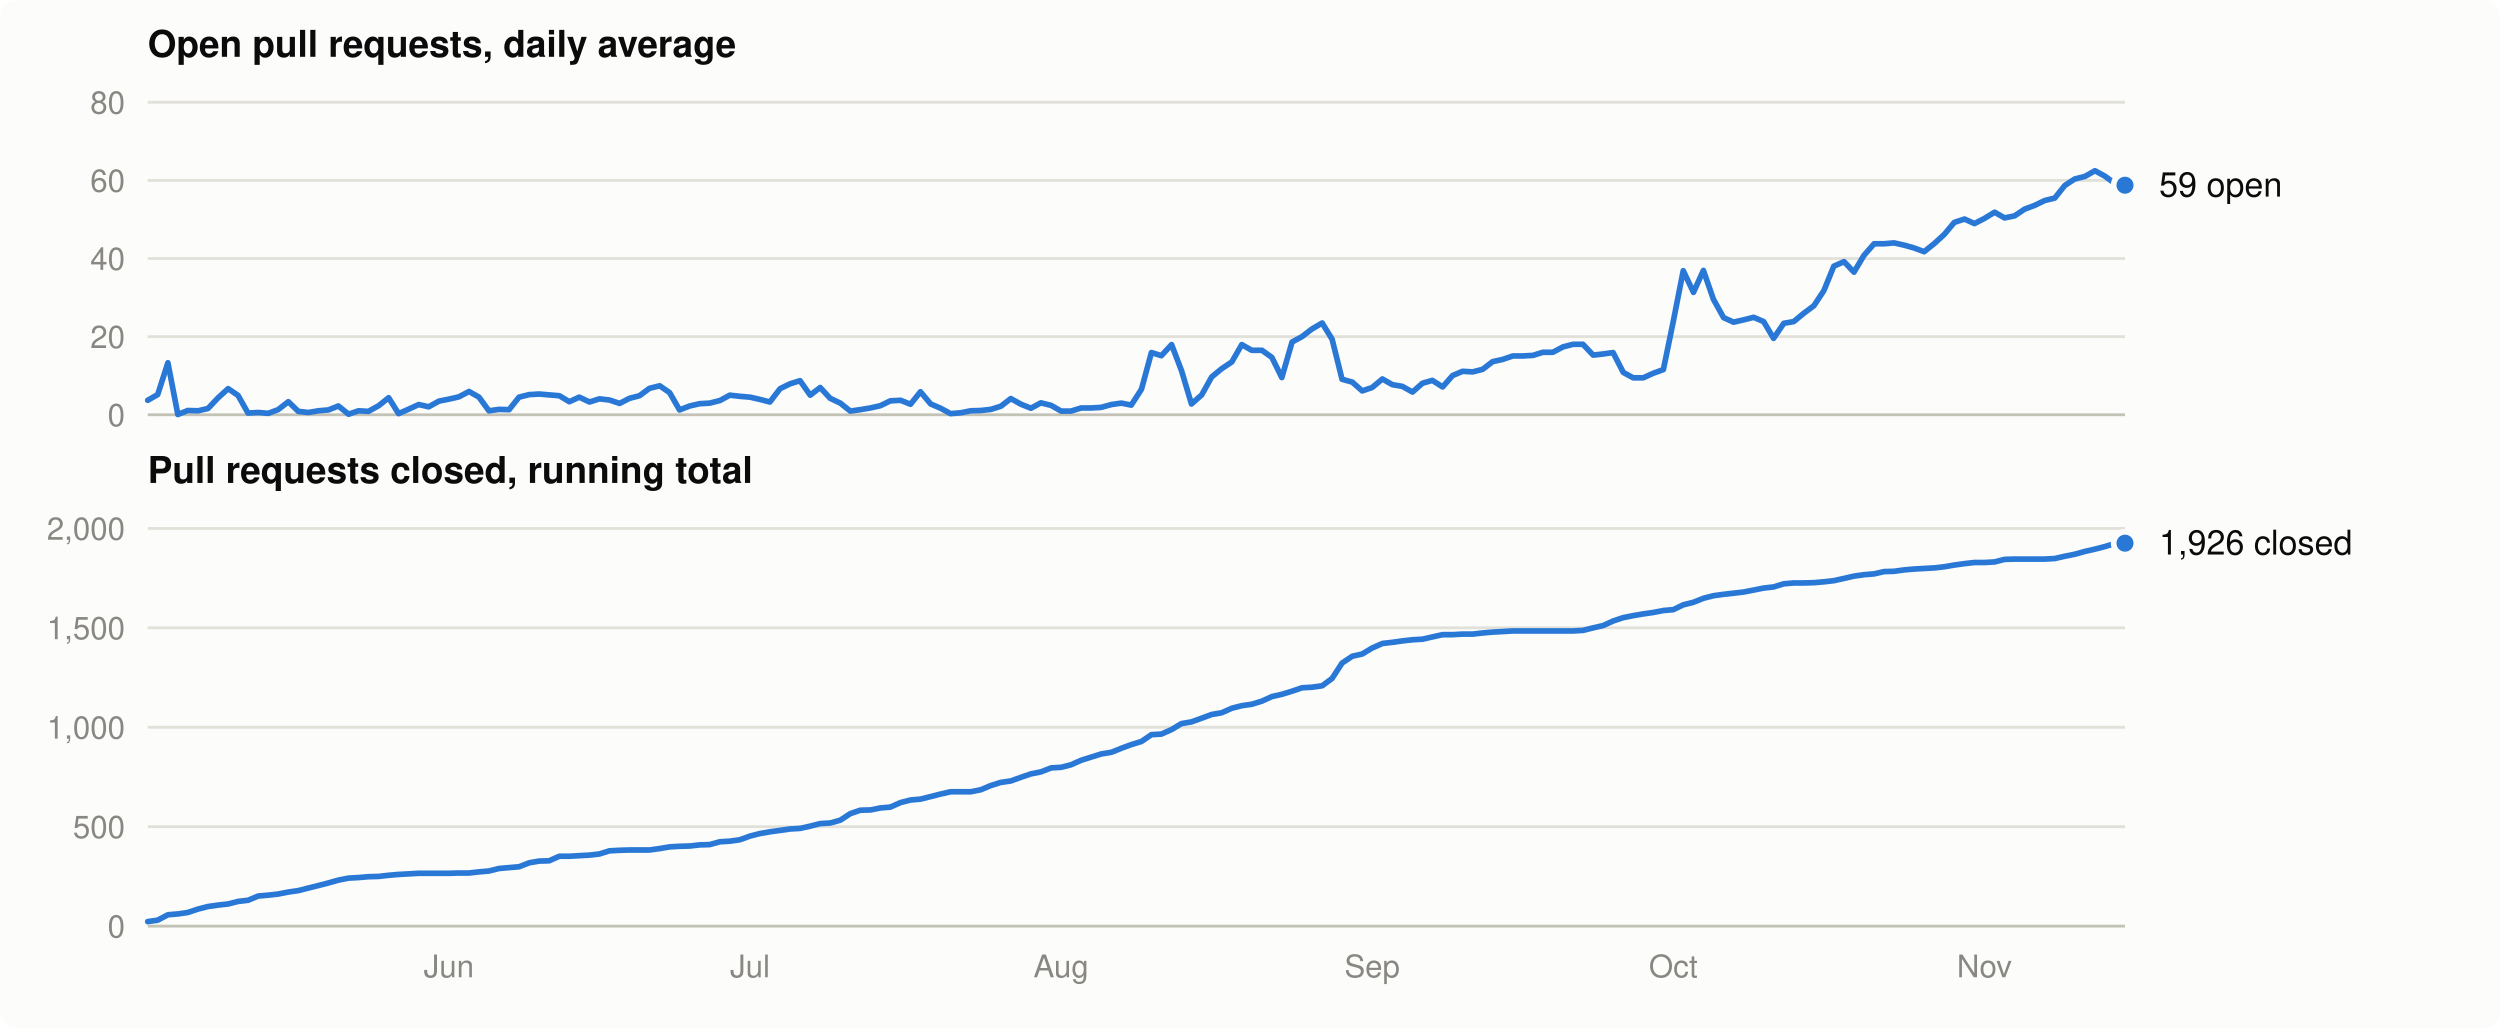
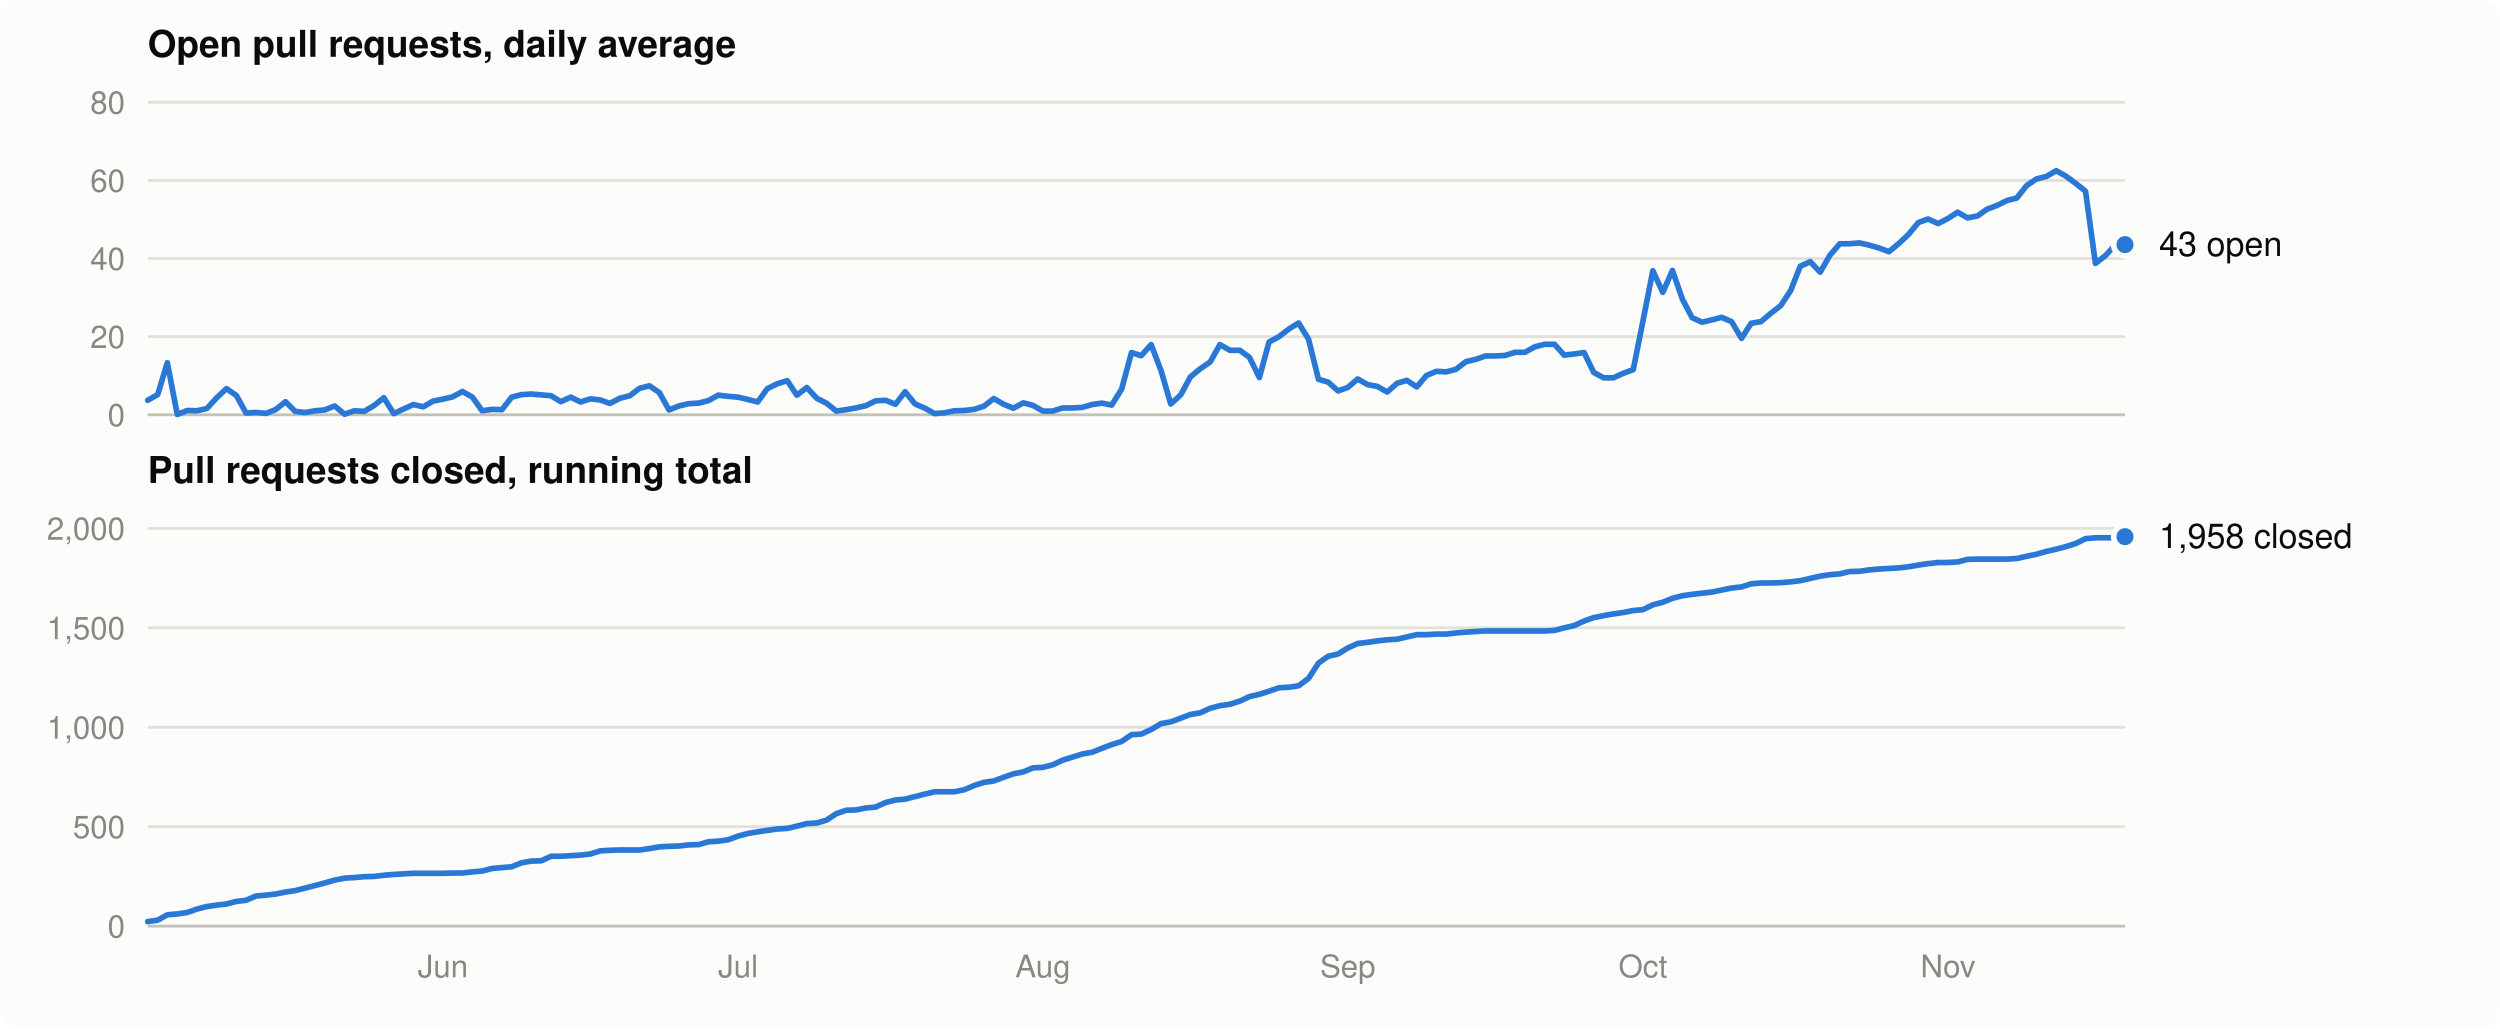
<svg xmlns="http://www.w3.org/2000/svg" width="880" height="362" viewBox="0 0 880 362" role="img" aria-labelledby="t d" font-family="-apple-system, BlinkMacSystemFont, 'Segoe UI', Helvetica, Arial, sans-serif">
  <rect width="100%" height="100%" rx="6" fill="#fcfcfb" />
  <text x="52.0" y="20.0" fill="#0b0b0b" font-size="13" font-weight="600" text-anchor="start">Open pull requests, daily average</text>
  <line x1="52" y1="146.0" x2="748" y2="146.0" stroke="#c3c2b7" stroke-width="1" />
  <text x="44.0" y="150.0" fill="#898781" font-size="11" font-weight="400" text-anchor="end">0</text>
  <line x1="52" y1="118.5" x2="748" y2="118.5" stroke="#e1e0d9" stroke-width="1" />
  <text x="44.0" y="122.5" fill="#898781" font-size="11" font-weight="400" text-anchor="end">20</text>
  <line x1="52" y1="91.0" x2="748" y2="91.0" stroke="#e1e0d9" stroke-width="1" />
  <text x="44.0" y="95.0" fill="#898781" font-size="11" font-weight="400" text-anchor="end">40</text>
  <line x1="52" y1="63.5" x2="748" y2="63.5" stroke="#e1e0d9" stroke-width="1" />
  <text x="44.0" y="67.5" fill="#898781" font-size="11" font-weight="400" text-anchor="end">60</text>
  <line x1="52" y1="36.0" x2="748" y2="36.0" stroke="#e1e0d9" stroke-width="1" />
  <text x="44.0" y="40.0" fill="#898781" font-size="11" font-weight="400" text-anchor="end">80</text>
-   <path d="M52.0,140.9 L55.5,138.9 L59.1,127.7 L62.6,145.9 L66.1,144.5 L69.7,144.6 L73.2,143.8 L76.7,140.1 L80.3,136.8 L83.8,139.2 L87.3,145.4 L90.9,145.2 L94.4,145.5 L97.9,144.2 L101.5,141.4 L105.0,144.8 L108.5,145.2 L112.1,144.6 L115.6,144.3 L119.1,142.9 L122.7,145.8 L126.2,144.6 L129.7,144.8 L133.3,142.8 L136.8,140.0 L140.3,145.6 L143.9,144.0 L147.4,142.4 L150.9,143.2 L154.5,141.2 L158.0,140.5 L161.5,139.7 L165.1,137.8 L168.6,139.8 L172.1,144.6 L175.7,144.1 L179.2,144.2 L182.7,139.8 L186.3,138.9 L189.8,138.7 L193.3,139.0 L196.9,139.3 L200.4,141.4 L203.9,139.8 L207.5,141.5 L211.0,140.4 L214.5,140.8 L218.1,142.0 L221.6,140.2 L225.1,139.3 L228.6,136.7 L232.2,135.8 L235.7,138.2 L239.2,144.3 L242.8,142.9 L246.3,142.1 L249.8,141.9 L253.4,141.0 L256.9,139.1 L260.4,139.5 L264.0,139.8 L267.5,140.6 L271.0,141.5 L274.6,136.8 L278.1,135.1 L281.6,134.0 L285.2,139.1 L288.7,136.4 L292.2,140.2 L295.8,141.9 L299.3,144.7 L302.8,144.2 L306.4,143.6 L309.9,142.8 L313.4,141.1 L317.0,140.9 L320.5,142.3 L324.0,137.9 L327.6,142.2 L331.1,143.7 L334.6,145.6 L338.2,145.3 L341.7,144.6 L345.2,144.5 L348.8,144.1 L352.3,143.0 L355.8,140.3 L359.4,142.3 L362.9,143.7 L366.4,141.8 L370.0,142.7 L373.5,144.7 L377.0,144.7 L380.6,143.6 L384.1,143.6 L387.6,143.4 L391.2,142.4 L394.7,141.9 L398.2,142.6 L401.8,137.0 L405.3,124.1 L408.8,125.2 L412.4,121.3 L415.9,130.5 L419.4,142.2 L423.0,139.0 L426.5,132.7 L430.0,129.8 L433.6,127.4 L437.1,121.3 L440.6,123.3 L444.2,123.3 L447.7,125.8 L451.2,132.9 L454.8,120.4 L458.3,118.5 L461.8,115.8 L465.4,113.7 L468.9,119.4 L472.4,133.5 L476.0,134.5 L479.5,137.6 L483.0,136.4 L486.6,133.4 L490.1,135.4 L493.6,136.0 L497.2,138.0 L500.7,134.9 L504.2,133.9 L507.8,136.2 L511.3,132.2 L514.8,130.7 L518.4,130.9 L521.9,130.0 L525.4,127.3 L529.0,126.5 L532.5,125.3 L536.0,125.3 L539.6,125.1 L543.1,124.0 L546.6,124.0 L550.2,122.1 L553.7,121.2 L557.2,121.2 L560.8,125.0 L564.3,124.6 L567.8,124.1 L571.4,131.1 L574.9,133.0 L578.4,133.0 L581.9,131.4 L585.5,130.1 L589.0,113.1 L592.5,95.3 L596.1,102.9 L599.6,95.2 L603.1,105.3 L606.7,111.8 L610.2,113.4 L613.7,112.6 L617.3,111.7 L620.8,113.2 L624.3,119.1 L627.9,113.8 L631.4,113.2 L634.9,110.3 L638.5,107.6 L642.0,102.3 L645.5,93.7 L649.1,92.1 L652.6,95.8 L656.1,89.9 L659.7,85.8 L663.2,85.8 L666.7,85.5 L670.3,86.3 L673.8,87.3 L677.3,88.6 L680.9,85.7 L684.4,82.5 L687.9,78.3 L691.5,77.1 L695.0,78.7 L698.5,76.9 L702.1,74.7 L705.6,76.7 L709.1,76.0 L712.7,73.6 L716.2,72.3 L719.7,70.6 L723.3,69.7 L726.8,65.3 L730.3,63.0 L733.9,62.1 L737.4,60.1 L740.9,62.0 L744.5,64.6 L748.0,65.2" fill="none" stroke="#2a78d6" stroke-width="2" stroke-linejoin="round" stroke-linecap="round" />
-   <circle cx="748.0" cy="65.2" r="4" fill="#2a78d6" stroke="#fcfcfb" stroke-width="2" />
-   <text x="760.0" y="69.2" fill="#0b0b0b" font-size="12" font-weight="400" text-anchor="start">59 open</text>
+   <path d="M52.0,140.9 L55.5,138.9 L58.9,127.7 L62.4,145.9 L65.9,144.5 L69.3,144.6 L72.8,143.8 L76.2,140.1 L79.7,136.8 L83.2,139.2 L86.6,145.4 L90.1,145.2 L93.6,145.5 L97.0,144.2 L100.5,141.4 L103.9,144.8 L107.4,145.2 L110.9,144.6 L114.3,144.3 L117.8,142.9 L121.3,145.8 L124.7,144.6 L128.2,144.8 L131.6,142.8 L135.1,140.0 L138.6,145.6 L142.0,144.0 L145.5,142.4 L149.0,143.2 L152.4,141.2 L155.9,140.5 L159.3,139.7 L162.8,137.8 L166.3,139.8 L169.7,144.6 L173.2,144.1 L176.7,144.2 L180.1,139.8 L183.6,138.9 L187.0,138.7 L190.5,139.0 L194.0,139.3 L197.4,141.4 L200.9,139.8 L204.4,141.5 L207.8,140.4 L211.3,140.8 L214.7,142.0 L218.2,140.2 L221.7,139.3 L225.1,136.7 L228.6,135.8 L232.1,138.2 L235.5,144.3 L239.0,142.9 L242.4,142.1 L245.9,141.9 L249.4,141.0 L252.8,139.1 L256.3,139.5 L259.8,139.8 L263.2,140.6 L266.7,141.5 L270.1,136.8 L273.6,135.1 L277.1,134.0 L280.5,139.1 L284.0,136.4 L287.5,140.2 L290.9,141.9 L294.4,144.7 L297.9,144.2 L301.3,143.6 L304.8,142.8 L308.2,141.1 L311.7,140.9 L315.2,142.3 L318.6,137.9 L322.1,142.2 L325.6,143.7 L329.0,145.6 L332.5,145.3 L335.9,144.6 L339.4,144.5 L342.9,144.1 L346.3,143.0 L349.8,140.3 L353.3,142.3 L356.7,143.7 L360.2,141.8 L363.6,142.7 L367.1,144.7 L370.6,144.7 L374.0,143.6 L377.5,143.6 L381.0,143.4 L384.4,142.4 L387.9,141.9 L391.3,142.6 L394.8,137.0 L398.3,124.1 L401.7,125.2 L405.2,121.3 L408.7,130.5 L412.1,142.2 L415.6,139.0 L419.0,132.7 L422.5,129.8 L426.0,127.4 L429.4,121.3 L432.9,123.3 L436.4,123.3 L439.8,125.8 L443.3,132.9 L446.7,120.4 L450.2,118.5 L453.7,115.8 L457.1,113.7 L460.6,119.4 L464.1,133.5 L467.5,134.5 L471.0,137.6 L474.4,136.4 L477.9,133.4 L481.4,135.4 L484.8,136.0 L488.3,138.0 L491.8,134.9 L495.2,133.9 L498.7,136.2 L502.1,132.2 L505.6,130.7 L509.1,130.9 L512.5,130.0 L516.0,127.3 L519.5,126.5 L522.9,125.3 L526.4,125.3 L529.9,125.1 L533.3,124.0 L536.8,124.0 L540.2,122.1 L543.7,121.2 L547.2,121.2 L550.6,125.0 L554.1,124.6 L557.6,124.1 L561.0,131.1 L564.5,133.0 L567.9,133.0 L571.4,131.4 L574.9,130.1 L578.3,113.1 L581.8,95.3 L585.3,102.9 L588.7,95.2 L592.2,105.3 L595.6,111.8 L599.1,113.4 L602.6,112.6 L606.0,111.7 L609.5,113.2 L613.0,119.1 L616.4,113.8 L619.9,113.2 L623.3,110.3 L626.8,107.6 L630.3,102.3 L633.7,93.7 L637.2,92.1 L640.7,95.8 L644.1,89.9 L647.6,85.8 L651.0,85.8 L654.5,85.5 L658.0,86.3 L661.4,87.3 L664.9,88.6 L668.4,85.7 L671.8,82.5 L675.3,78.3 L678.7,77.1 L682.2,78.7 L685.7,76.9 L689.1,74.7 L692.6,76.7 L696.1,76.0 L699.5,73.6 L703.0,72.3 L706.4,70.6 L709.9,69.7 L713.4,65.3 L716.8,63.0 L720.3,62.1 L723.8,60.1 L727.2,62.0 L730.7,64.6 L734.1,67.3 L737.6,92.7 L741.1,90.0 L744.5,86.3 L748.0,86.1" fill="none" stroke="#2a78d6" stroke-width="2" stroke-linejoin="round" stroke-linecap="round" />
+   <circle cx="748.0" cy="86.1" r="4" fill="#2a78d6" stroke="#fcfcfb" stroke-width="2" />
+   <text x="760.0" y="90.1" fill="#0b0b0b" font-size="12" font-weight="400" text-anchor="start">43 open</text>
  <text x="52.0" y="170.0" fill="#0b0b0b" font-size="13" font-weight="600" text-anchor="start">Pull requests closed, running total</text>
  <line x1="52" y1="326.0" x2="748" y2="326.0" stroke="#c3c2b7" stroke-width="1" />
  <text x="44.0" y="330.0" fill="#898781" font-size="11" font-weight="400" text-anchor="end">0</text>
  <line x1="52" y1="291.0" x2="748" y2="291.0" stroke="#e1e0d9" stroke-width="1" />
  <text x="44.0" y="295.0" fill="#898781" font-size="11" font-weight="400" text-anchor="end">500</text>
  <line x1="52" y1="256.0" x2="748" y2="256.0" stroke="#e1e0d9" stroke-width="1" />
  <text x="44.0" y="260.0" fill="#898781" font-size="11" font-weight="400" text-anchor="end">1,000</text>
  <line x1="52" y1="221.0" x2="748" y2="221.0" stroke="#e1e0d9" stroke-width="1" />
  <text x="44.0" y="225.0" fill="#898781" font-size="11" font-weight="400" text-anchor="end">1,500</text>
  <line x1="52" y1="186.0" x2="748" y2="186.0" stroke="#e1e0d9" stroke-width="1" />
  <text x="44.0" y="190.0" fill="#898781" font-size="11" font-weight="400" text-anchor="end">2,000</text>
-   <path d="M52.0,324.4 L55.5,323.9 L59.1,322.0 L62.6,321.7 L66.1,321.2 L69.7,320.0 L73.2,319.1 L76.7,318.6 L80.3,318.2 L83.8,317.3 L87.3,316.9 L90.9,315.4 L94.4,315.1 L97.9,314.7 L101.5,314.0 L105.0,313.5 L108.5,312.6 L112.1,311.7 L115.6,310.8 L119.1,309.8 L122.7,309.1 L126.2,308.9 L129.7,308.6 L133.3,308.5 L136.8,308.1 L140.3,307.8 L143.9,307.6 L147.4,307.4 L150.9,307.4 L154.5,307.4 L158.0,307.4 L161.5,307.3 L165.1,307.3 L168.6,306.9 L172.1,306.6 L175.7,305.7 L179.2,305.4 L182.7,305.1 L186.3,303.7 L189.8,303.1 L193.3,303.0 L196.9,301.4 L200.4,301.4 L203.9,301.2 L207.5,301.0 L211.0,300.6 L214.5,299.5 L218.1,299.3 L221.6,299.2 L225.1,299.2 L228.6,299.2 L232.2,298.7 L235.7,298.1 L239.2,297.9 L242.8,297.8 L246.3,297.4 L249.8,297.3 L253.4,296.3 L256.9,296.1 L260.4,295.6 L264.0,294.3 L267.5,293.4 L271.0,292.8 L274.6,292.3 L278.1,291.8 L281.6,291.6 L285.2,290.8 L288.7,289.9 L292.2,289.7 L295.8,288.7 L299.3,286.4 L302.8,285.2 L306.4,285.1 L309.9,284.4 L313.4,284.1 L317.0,282.5 L320.5,281.6 L324.0,281.3 L327.6,280.4 L331.1,279.5 L334.6,278.7 L338.2,278.7 L341.7,278.7 L345.2,278.0 L348.8,276.5 L352.3,275.4 L355.8,274.9 L359.4,273.6 L362.9,272.4 L366.4,271.7 L370.0,270.3 L373.5,270.1 L377.0,269.2 L380.6,267.6 L384.1,266.5 L387.6,265.4 L391.2,264.8 L394.7,263.4 L398.2,262.1 L401.8,261.0 L405.3,258.6 L408.8,258.4 L412.4,256.8 L415.9,254.7 L419.4,254.1 L423.0,252.8 L426.5,251.5 L430.0,250.9 L433.6,249.3 L437.1,248.4 L440.6,247.9 L444.2,246.8 L447.7,245.2 L451.2,244.4 L454.8,243.3 L458.3,242.1 L461.8,241.9 L465.4,241.4 L468.9,238.8 L472.4,233.4 L476.0,231.0 L479.5,230.2 L483.0,228.1 L486.6,226.5 L490.1,226.1 L493.6,225.6 L497.2,225.2 L500.7,225.0 L504.2,224.2 L507.8,223.4 L511.3,223.4 L514.8,223.2 L518.4,223.2 L521.9,222.8 L525.4,222.5 L529.0,222.3 L532.5,222.1 L536.0,222.1 L539.6,222.1 L543.1,222.1 L546.6,222.1 L550.2,222.1 L553.7,222.1 L557.2,221.9 L560.8,221.0 L564.3,220.2 L567.8,218.6 L571.4,217.4 L574.9,216.7 L578.4,216.1 L581.9,215.6 L585.5,214.9 L589.0,214.6 L592.5,212.9 L596.1,212.0 L599.6,210.6 L603.1,209.7 L606.7,209.2 L610.2,208.8 L613.7,208.4 L617.3,207.7 L620.8,207.0 L624.3,206.6 L627.9,205.5 L631.4,205.2 L634.9,205.2 L638.5,205.1 L642.0,204.8 L645.5,204.4 L649.1,203.6 L652.6,202.8 L656.1,202.3 L659.7,202.0 L663.2,201.2 L666.7,201.1 L670.3,200.6 L673.8,200.3 L677.3,200.1 L680.9,199.9 L684.4,199.5 L687.9,198.9 L691.5,198.4 L695.0,198.0 L698.5,198.0 L702.1,197.8 L705.6,196.9 L709.1,196.8 L712.7,196.8 L716.2,196.8 L719.7,196.8 L723.3,196.6 L726.8,195.8 L730.3,195.1 L733.9,194.1 L737.4,193.3 L740.9,192.4 L744.5,191.3 L748.0,191.2" fill="none" stroke="#2a78d6" stroke-width="2" stroke-linejoin="round" stroke-linecap="round" />
-   <circle cx="748.0" cy="191.2" r="4" fill="#2a78d6" stroke="#fcfcfb" stroke-width="2" />
-   <text x="760.0" y="195.2" fill="#0b0b0b" font-size="12" font-weight="400" text-anchor="start">1,926 closed</text>
-   <text x="158.0" y="344.0" fill="#898781" font-size="11" font-weight="400" text-anchor="middle">Jun</text>
-   <text x="264.0" y="344.0" fill="#898781" font-size="11" font-weight="400" text-anchor="middle">Jul</text>
-   <text x="373.5" y="344.0" fill="#898781" font-size="11" font-weight="400" text-anchor="middle">Aug</text>
-   <text x="483.0" y="344.0" fill="#898781" font-size="11" font-weight="400" text-anchor="middle">Sep</text>
-   <text x="589.0" y="344.0" fill="#898781" font-size="11" font-weight="400" text-anchor="middle">Oct</text>
-   <text x="698.5" y="344.0" fill="#898781" font-size="11" font-weight="400" text-anchor="middle">Nov</text>
+   <path d="M52.0,324.4 L55.5,323.9 L58.9,322.0 L62.4,321.7 L65.9,321.2 L69.3,320.0 L72.8,319.1 L76.2,318.6 L79.7,318.2 L83.2,317.3 L86.6,316.9 L90.1,315.4 L93.6,315.1 L97.0,314.7 L100.5,314.0 L103.9,313.5 L107.4,312.6 L110.9,311.7 L114.3,310.8 L117.8,309.8 L121.3,309.1 L124.7,308.9 L128.2,308.6 L131.6,308.5 L135.1,308.1 L138.6,307.8 L142.0,307.6 L145.5,307.4 L149.0,307.4 L152.4,307.4 L155.9,307.4 L159.3,307.3 L162.8,307.3 L166.3,306.9 L169.7,306.6 L173.2,305.7 L176.7,305.4 L180.1,305.1 L183.6,303.7 L187.0,303.1 L190.5,303.0 L194.0,301.4 L197.4,301.4 L200.9,301.2 L204.4,301.0 L207.8,300.6 L211.3,299.5 L214.7,299.3 L218.2,299.2 L221.7,299.2 L225.1,299.2 L228.6,298.7 L232.1,298.1 L235.5,297.9 L239.0,297.8 L242.4,297.4 L245.9,297.3 L249.4,296.3 L252.8,296.1 L256.3,295.6 L259.8,294.3 L263.2,293.4 L266.7,292.8 L270.1,292.3 L273.6,291.8 L277.1,291.6 L280.5,290.8 L284.0,289.9 L287.5,289.7 L290.9,288.7 L294.4,286.4 L297.9,285.2 L301.3,285.1 L304.8,284.4 L308.2,284.1 L311.7,282.5 L315.2,281.6 L318.6,281.3 L322.1,280.4 L325.6,279.5 L329.0,278.7 L332.5,278.7 L335.9,278.7 L339.4,278.0 L342.9,276.5 L346.3,275.4 L349.8,274.9 L353.3,273.6 L356.7,272.4 L360.2,271.7 L363.6,270.3 L367.1,270.1 L370.6,269.2 L374.0,267.6 L377.5,266.5 L381.0,265.4 L384.4,264.8 L387.9,263.4 L391.3,262.1 L394.8,261.0 L398.3,258.6 L401.7,258.4 L405.2,256.8 L408.7,254.7 L412.1,254.1 L415.6,252.8 L419.0,251.5 L422.5,250.9 L426.0,249.3 L429.4,248.4 L432.9,247.9 L436.4,246.8 L439.8,245.2 L443.3,244.4 L446.7,243.3 L450.2,242.1 L453.7,241.9 L457.1,241.4 L460.6,238.8 L464.1,233.4 L467.5,231.0 L471.0,230.2 L474.4,228.1 L477.9,226.5 L481.4,226.1 L484.8,225.6 L488.3,225.2 L491.8,225.0 L495.2,224.2 L498.7,223.4 L502.1,223.4 L505.6,223.2 L509.1,223.2 L512.5,222.8 L516.0,222.5 L519.5,222.3 L522.9,222.1 L526.4,222.1 L529.9,222.1 L533.3,222.1 L536.8,222.1 L540.2,222.1 L543.7,222.1 L547.2,221.9 L550.6,221.0 L554.1,220.2 L557.6,218.6 L561.0,217.4 L564.5,216.7 L567.9,216.1 L571.4,215.6 L574.9,214.9 L578.3,214.6 L581.8,212.9 L585.3,212.0 L588.7,210.6 L592.2,209.7 L595.6,209.2 L599.1,208.8 L602.6,208.4 L606.0,207.7 L609.5,207.0 L613.0,206.6 L616.4,205.5 L619.9,205.2 L623.3,205.2 L626.8,205.1 L630.3,204.8 L633.7,204.4 L637.2,203.6 L640.7,202.8 L644.1,202.3 L647.6,202.0 L651.0,201.2 L654.5,201.1 L658.0,200.6 L661.4,200.3 L664.9,200.1 L668.4,199.9 L671.8,199.5 L675.3,198.9 L678.7,198.4 L682.2,198.0 L685.7,198.0 L689.1,197.8 L692.6,196.9 L696.1,196.8 L699.5,196.8 L703.0,196.8 L706.4,196.8 L709.9,196.6 L713.4,195.8 L716.8,195.1 L720.3,194.1 L723.8,193.3 L727.2,192.4 L730.7,191.3 L734.1,189.6 L737.6,189.3 L741.1,189.3 L744.5,189.3 L748.0,188.9" fill="none" stroke="#2a78d6" stroke-width="2" stroke-linejoin="round" stroke-linecap="round" />
+   <circle cx="748.0" cy="188.9" r="4" fill="#2a78d6" stroke="#fcfcfb" stroke-width="2" />
+   <text x="760.0" y="192.9" fill="#0b0b0b" font-size="12" font-weight="400" text-anchor="start">1,958 closed</text>
+   <text x="155.9" y="344.0" fill="#898781" font-size="11" font-weight="400" text-anchor="middle">Jun</text>
+   <text x="259.8" y="344.0" fill="#898781" font-size="11" font-weight="400" text-anchor="middle">Jul</text>
+   <text x="367.1" y="344.0" fill="#898781" font-size="11" font-weight="400" text-anchor="middle">Aug</text>
+   <text x="474.4" y="344.0" fill="#898781" font-size="11" font-weight="400" text-anchor="middle">Sep</text>
+   <text x="578.3" y="344.0" fill="#898781" font-size="11" font-weight="400" text-anchor="middle">Oct</text>
+   <text x="685.7" y="344.0" fill="#898781" font-size="11" font-weight="400" text-anchor="middle">Nov</text>
</svg>
